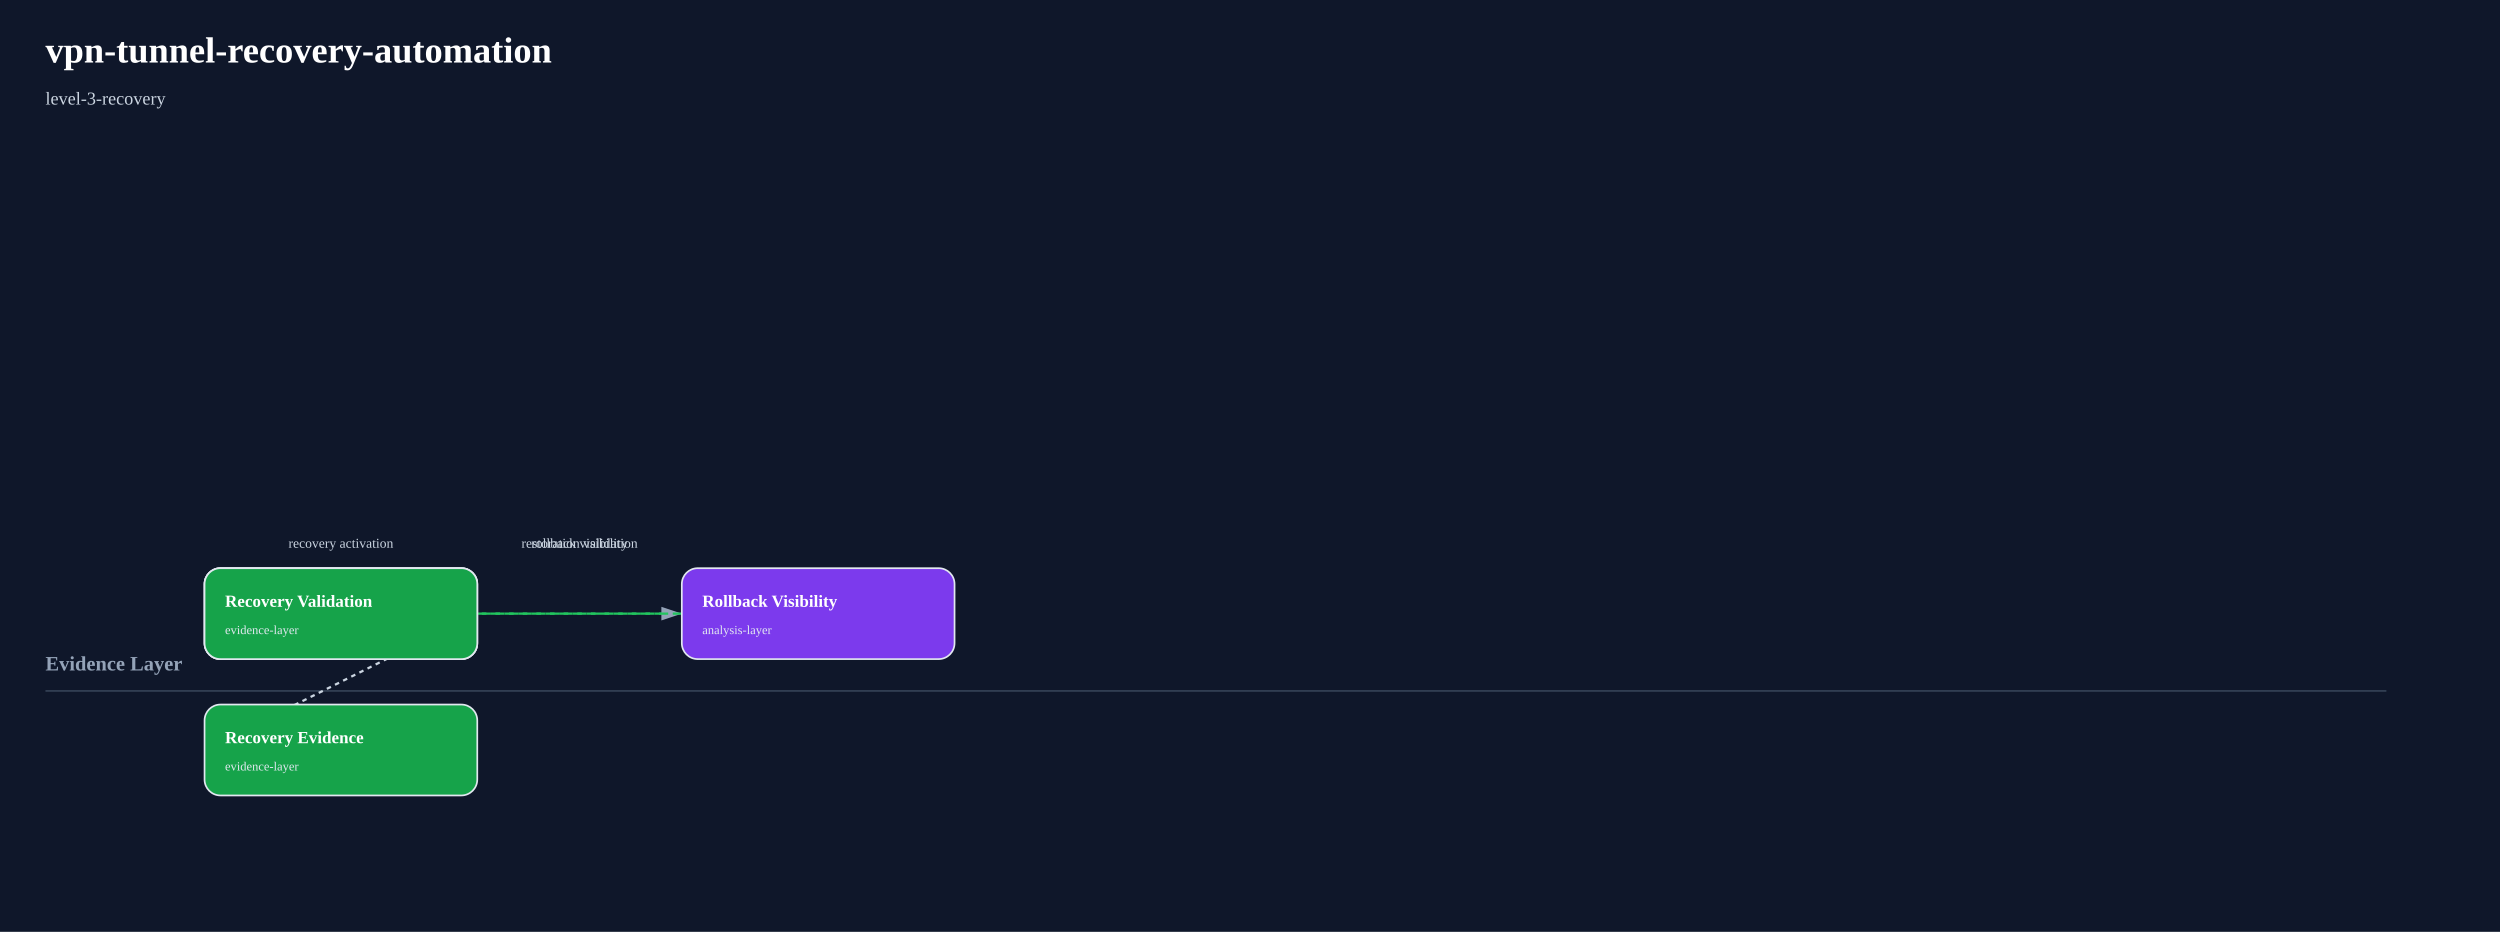
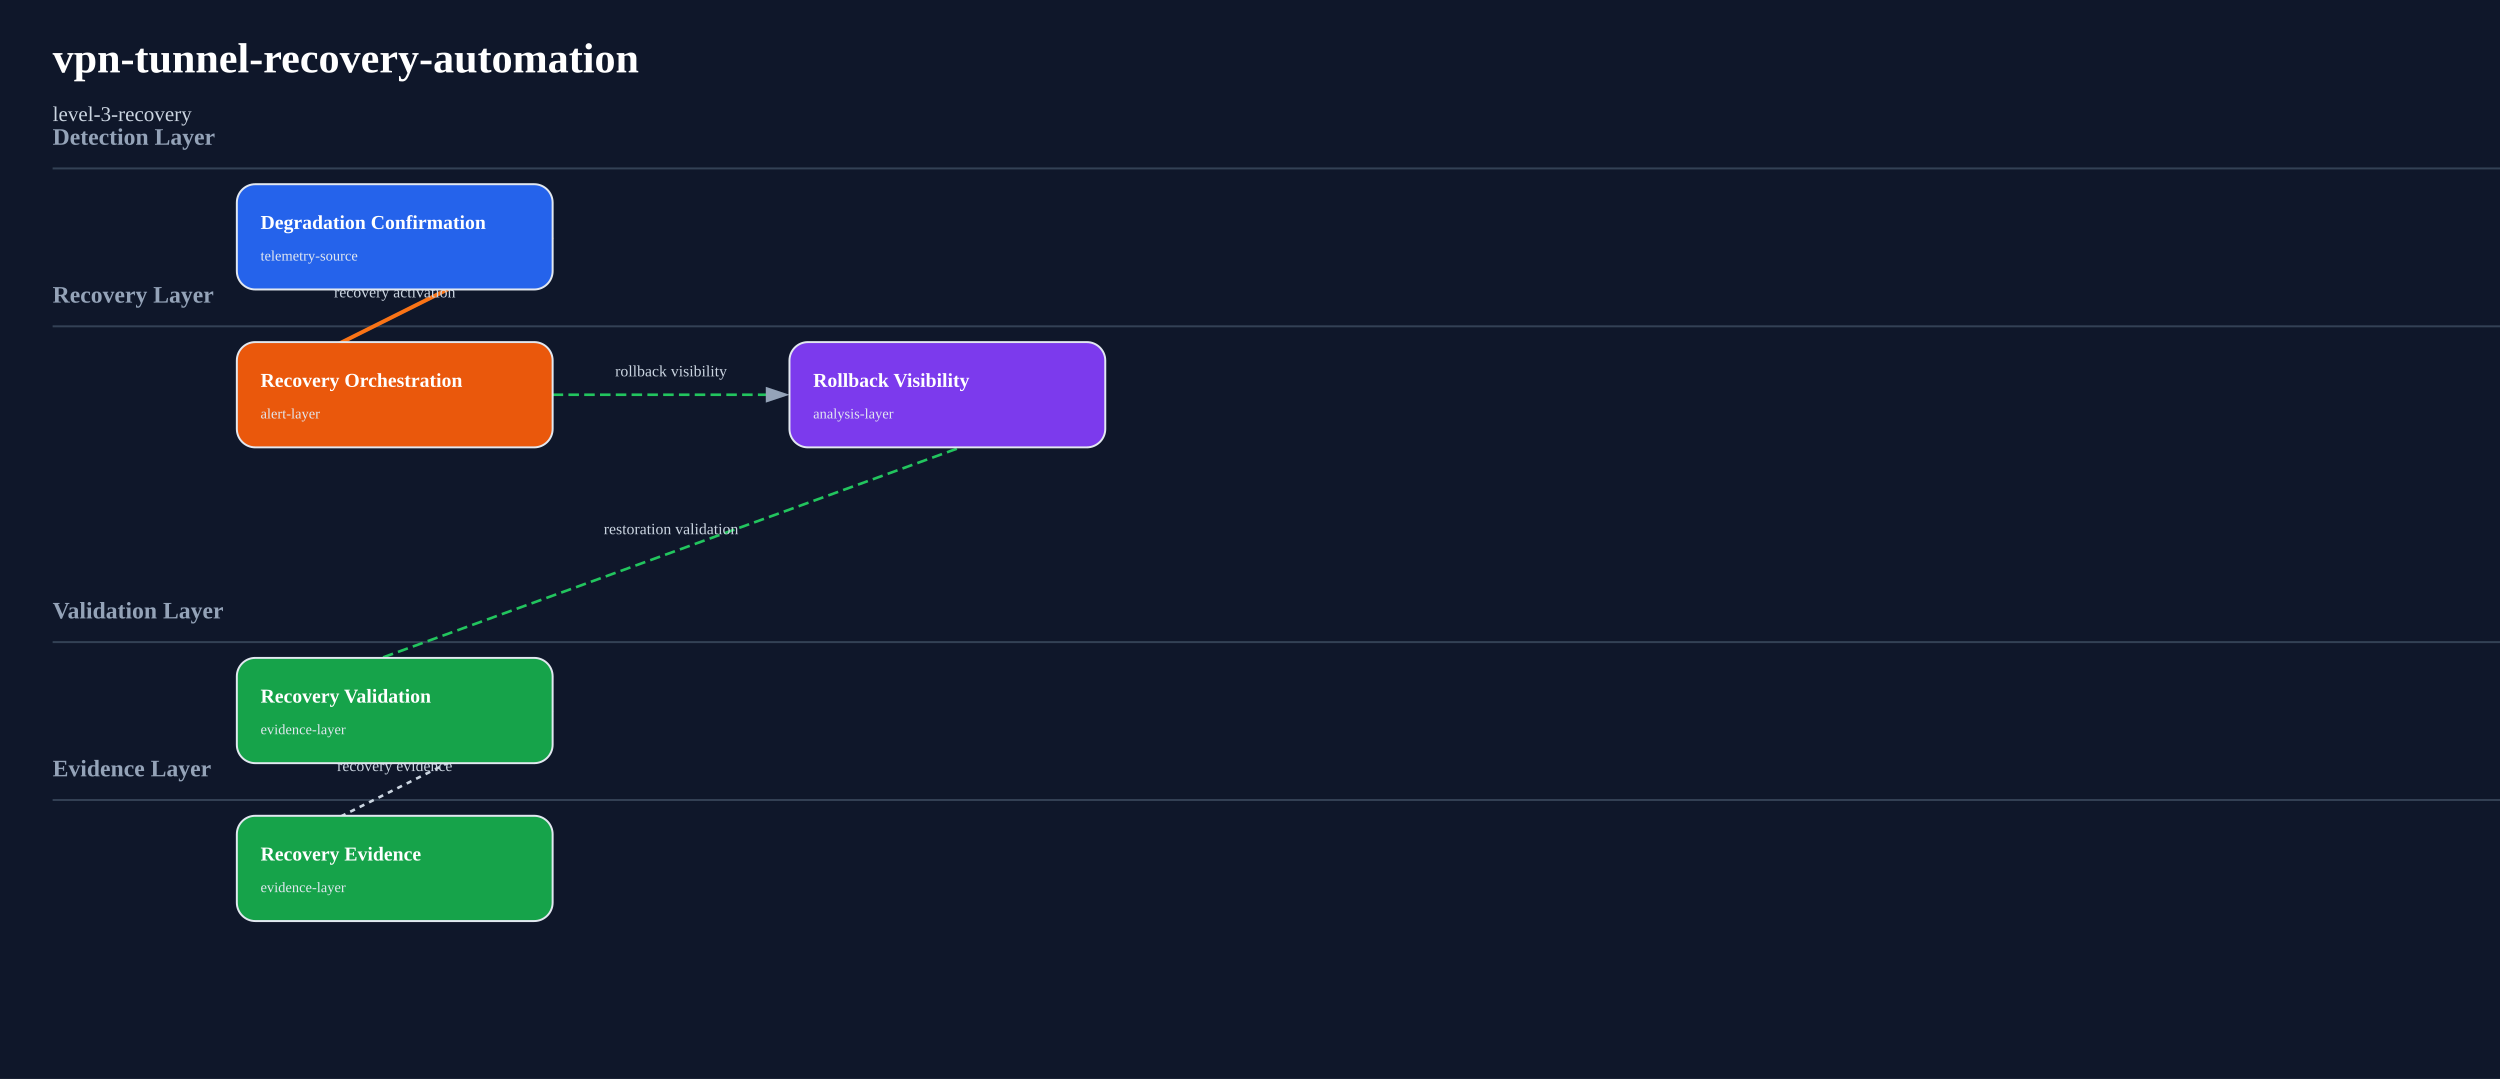
- <svg xmlns="http://www.w3.org/2000/svg" width="2200" height="820">
+ <svg xmlns="http://www.w3.org/2000/svg" width="1900" height="820">
  <rect width="100%" height="100%" fill="#0f172a" />
  <defs>
    <marker id="arrow" markerWidth="10" markerHeight="10" refX="9" refY="3" orient="auto" markerUnits="strokeWidth">
      <path d="M0,0 L0,6 L9,3 z" fill="#94a3b8" />
    </marker>
  </defs>
  <text x="40" y="55" fill="#ffffff" font-size="32" font-weight="bold">vpn-tunnel-recovery-automation</text>
  <text x="40" y="92" fill="#cbd5e1" font-size="16">level-3-recovery</text>
-   <text x="40" y="-30" fill="#94a3b8" font-size="18" font-weight="bold">Detection Layer</text>
-   <line x1="40" y1="-12" x2="2100" y2="-12" stroke="#334155" stroke-width="1.5" />
-   <text x="40" y="-30" fill="#94a3b8" font-size="18" font-weight="bold">Recovery Layer</text>
-   <line x1="40" y1="-12" x2="2100" y2="-12" stroke="#334155" stroke-width="1.5" />
-   <text x="40" y="-30" fill="#94a3b8" font-size="18" font-weight="bold">Validation Layer</text>
-   <line x1="40" y1="-12" x2="2100" y2="-12" stroke="#334155" stroke-width="1.5" />
+   <text x="40" y="110" fill="#94a3b8" font-size="18" font-weight="bold">Detection Layer</text>
+   <line x1="40" y1="128" x2="2100" y2="128" stroke="#334155" stroke-width="1.5" />
+   <text x="40" y="230" fill="#94a3b8" font-size="18" font-weight="bold">Recovery Layer</text>
+   <line x1="40" y1="248" x2="2100" y2="248" stroke="#334155" stroke-width="1.5" />
+   <text x="40" y="470" fill="#94a3b8" font-size="18" font-weight="bold">Validation Layer</text>
+   <line x1="40" y1="488" x2="2100" y2="488" stroke="#334155" stroke-width="1.5" />
  <text x="40" y="590" fill="#94a3b8" font-size="18" font-weight="bold">Evidence Layer</text>
  <line x1="40" y1="608" x2="2100" y2="608" stroke="#334155" stroke-width="1.5" />
-   <line x1="420" y1="540" x2="180" y2="540" stroke="#f97316" stroke-width="3" stroke-dasharray="" marker-end="url(#arrow)" />
-   <text x="300.0" y="482.0" fill="#cbd5e1" font-size="12" text-anchor="middle">recovery activation</text>
-   <line x1="420" y1="540" x2="600" y2="540" stroke="#22c55e" stroke-width="2" stroke-dasharray="8,4" marker-end="url(#arrow)" />
-   <text x="510.0" y="482.0" fill="#cbd5e1" font-size="12" text-anchor="middle">rollback visibility</text>
-   <line x1="840" y1="540" x2="180" y2="540" stroke="#22c55e" stroke-width="2" stroke-dasharray="8,4" marker-end="url(#arrow)" />
-   <text x="510.0" y="482.0" fill="#cbd5e1" font-size="12" text-anchor="middle">restoration validation</text>
+   <line x1="420" y1="180" x2="180" y2="300" stroke="#f97316" stroke-width="3" stroke-dasharray="" marker-end="url(#arrow)" />
+   <text x="300.0" y="226.0" fill="#cbd5e1" font-size="12" text-anchor="middle">recovery activation</text>
+   <line x1="420" y1="300" x2="600" y2="300" stroke="#22c55e" stroke-width="2" stroke-dasharray="8,4" marker-end="url(#arrow)" />
+   <text x="510.0" y="286.0" fill="#cbd5e1" font-size="12" text-anchor="middle">rollback visibility</text>
+   <line x1="840" y1="300" x2="180" y2="540" stroke="#22c55e" stroke-width="2" stroke-dasharray="8,4" marker-end="url(#arrow)" />
+   <text x="510.0" y="406.0" fill="#cbd5e1" font-size="12" text-anchor="middle">restoration validation</text>
  <line x1="420" y1="540" x2="180" y2="660" stroke="#cbd5e1" stroke-width="2" stroke-dasharray="4,4" marker-end="url(#arrow)" />
-   <text x="300.0" y="542.0" fill="#cbd5e1" font-size="12" text-anchor="middle">recovery evidence</text>
-   <rect x="180" y="500" width="240" height="80" rx="14" fill="#2563eb" stroke="#e2e8f0" stroke-width="1.5" />
-   <text x="198" y="534" fill="#ffffff" font-size="15" font-weight="bold">Degradation Confirmation</text>
-   <text x="198" y="558" fill="#e2e8f0" font-size="11">telemetry-source</text>
-   <rect x="180" y="500" width="240" height="80" rx="14" fill="#ea580c" stroke="#e2e8f0" stroke-width="1.5" />
-   <text x="198" y="534" fill="#ffffff" font-size="15" font-weight="bold">Recovery Orchestration</text>
-   <text x="198" y="558" fill="#e2e8f0" font-size="11">alert-layer</text>
-   <rect x="600" y="500" width="240" height="80" rx="14" fill="#7c3aed" stroke="#e2e8f0" stroke-width="1.5" />
-   <text x="618" y="534" fill="#ffffff" font-size="15" font-weight="bold">Rollback Visibility</text>
-   <text x="618" y="558" fill="#e2e8f0" font-size="11">analysis-layer</text>
+   <text x="300.0" y="586.0" fill="#cbd5e1" font-size="12" text-anchor="middle">recovery evidence</text>
+   <rect x="180" y="140" width="240" height="80" rx="14" fill="#2563eb" stroke="#e2e8f0" stroke-width="1.5" />
+   <text x="198" y="174" fill="#ffffff" font-size="15" font-weight="bold">Degradation Confirmation</text>
+   <text x="198" y="198" fill="#e2e8f0" font-size="11">telemetry-source</text>
+   <rect x="180" y="260" width="240" height="80" rx="14" fill="#ea580c" stroke="#e2e8f0" stroke-width="1.5" />
+   <text x="198" y="294" fill="#ffffff" font-size="15" font-weight="bold">Recovery Orchestration</text>
+   <text x="198" y="318" fill="#e2e8f0" font-size="11">alert-layer</text>
+   <rect x="600" y="260" width="240" height="80" rx="14" fill="#7c3aed" stroke="#e2e8f0" stroke-width="1.5" />
+   <text x="618" y="294" fill="#ffffff" font-size="15" font-weight="bold">Rollback Visibility</text>
+   <text x="618" y="318" fill="#e2e8f0" font-size="11">analysis-layer</text>
  <rect x="180" y="500" width="240" height="80" rx="14" fill="#16a34a" stroke="#e2e8f0" stroke-width="1.5" />
  <text x="198" y="534" fill="#ffffff" font-size="15" font-weight="bold">Recovery Validation</text>
  <text x="198" y="558" fill="#e2e8f0" font-size="11">evidence-layer</text>
  <rect x="180" y="620" width="240" height="80" rx="14" fill="#16a34a" stroke="#e2e8f0" stroke-width="1.5" />
  <text x="198" y="654" fill="#ffffff" font-size="15" font-weight="bold">Recovery Evidence</text>
  <text x="198" y="678" fill="#e2e8f0" font-size="11">evidence-layer</text>
</svg>
